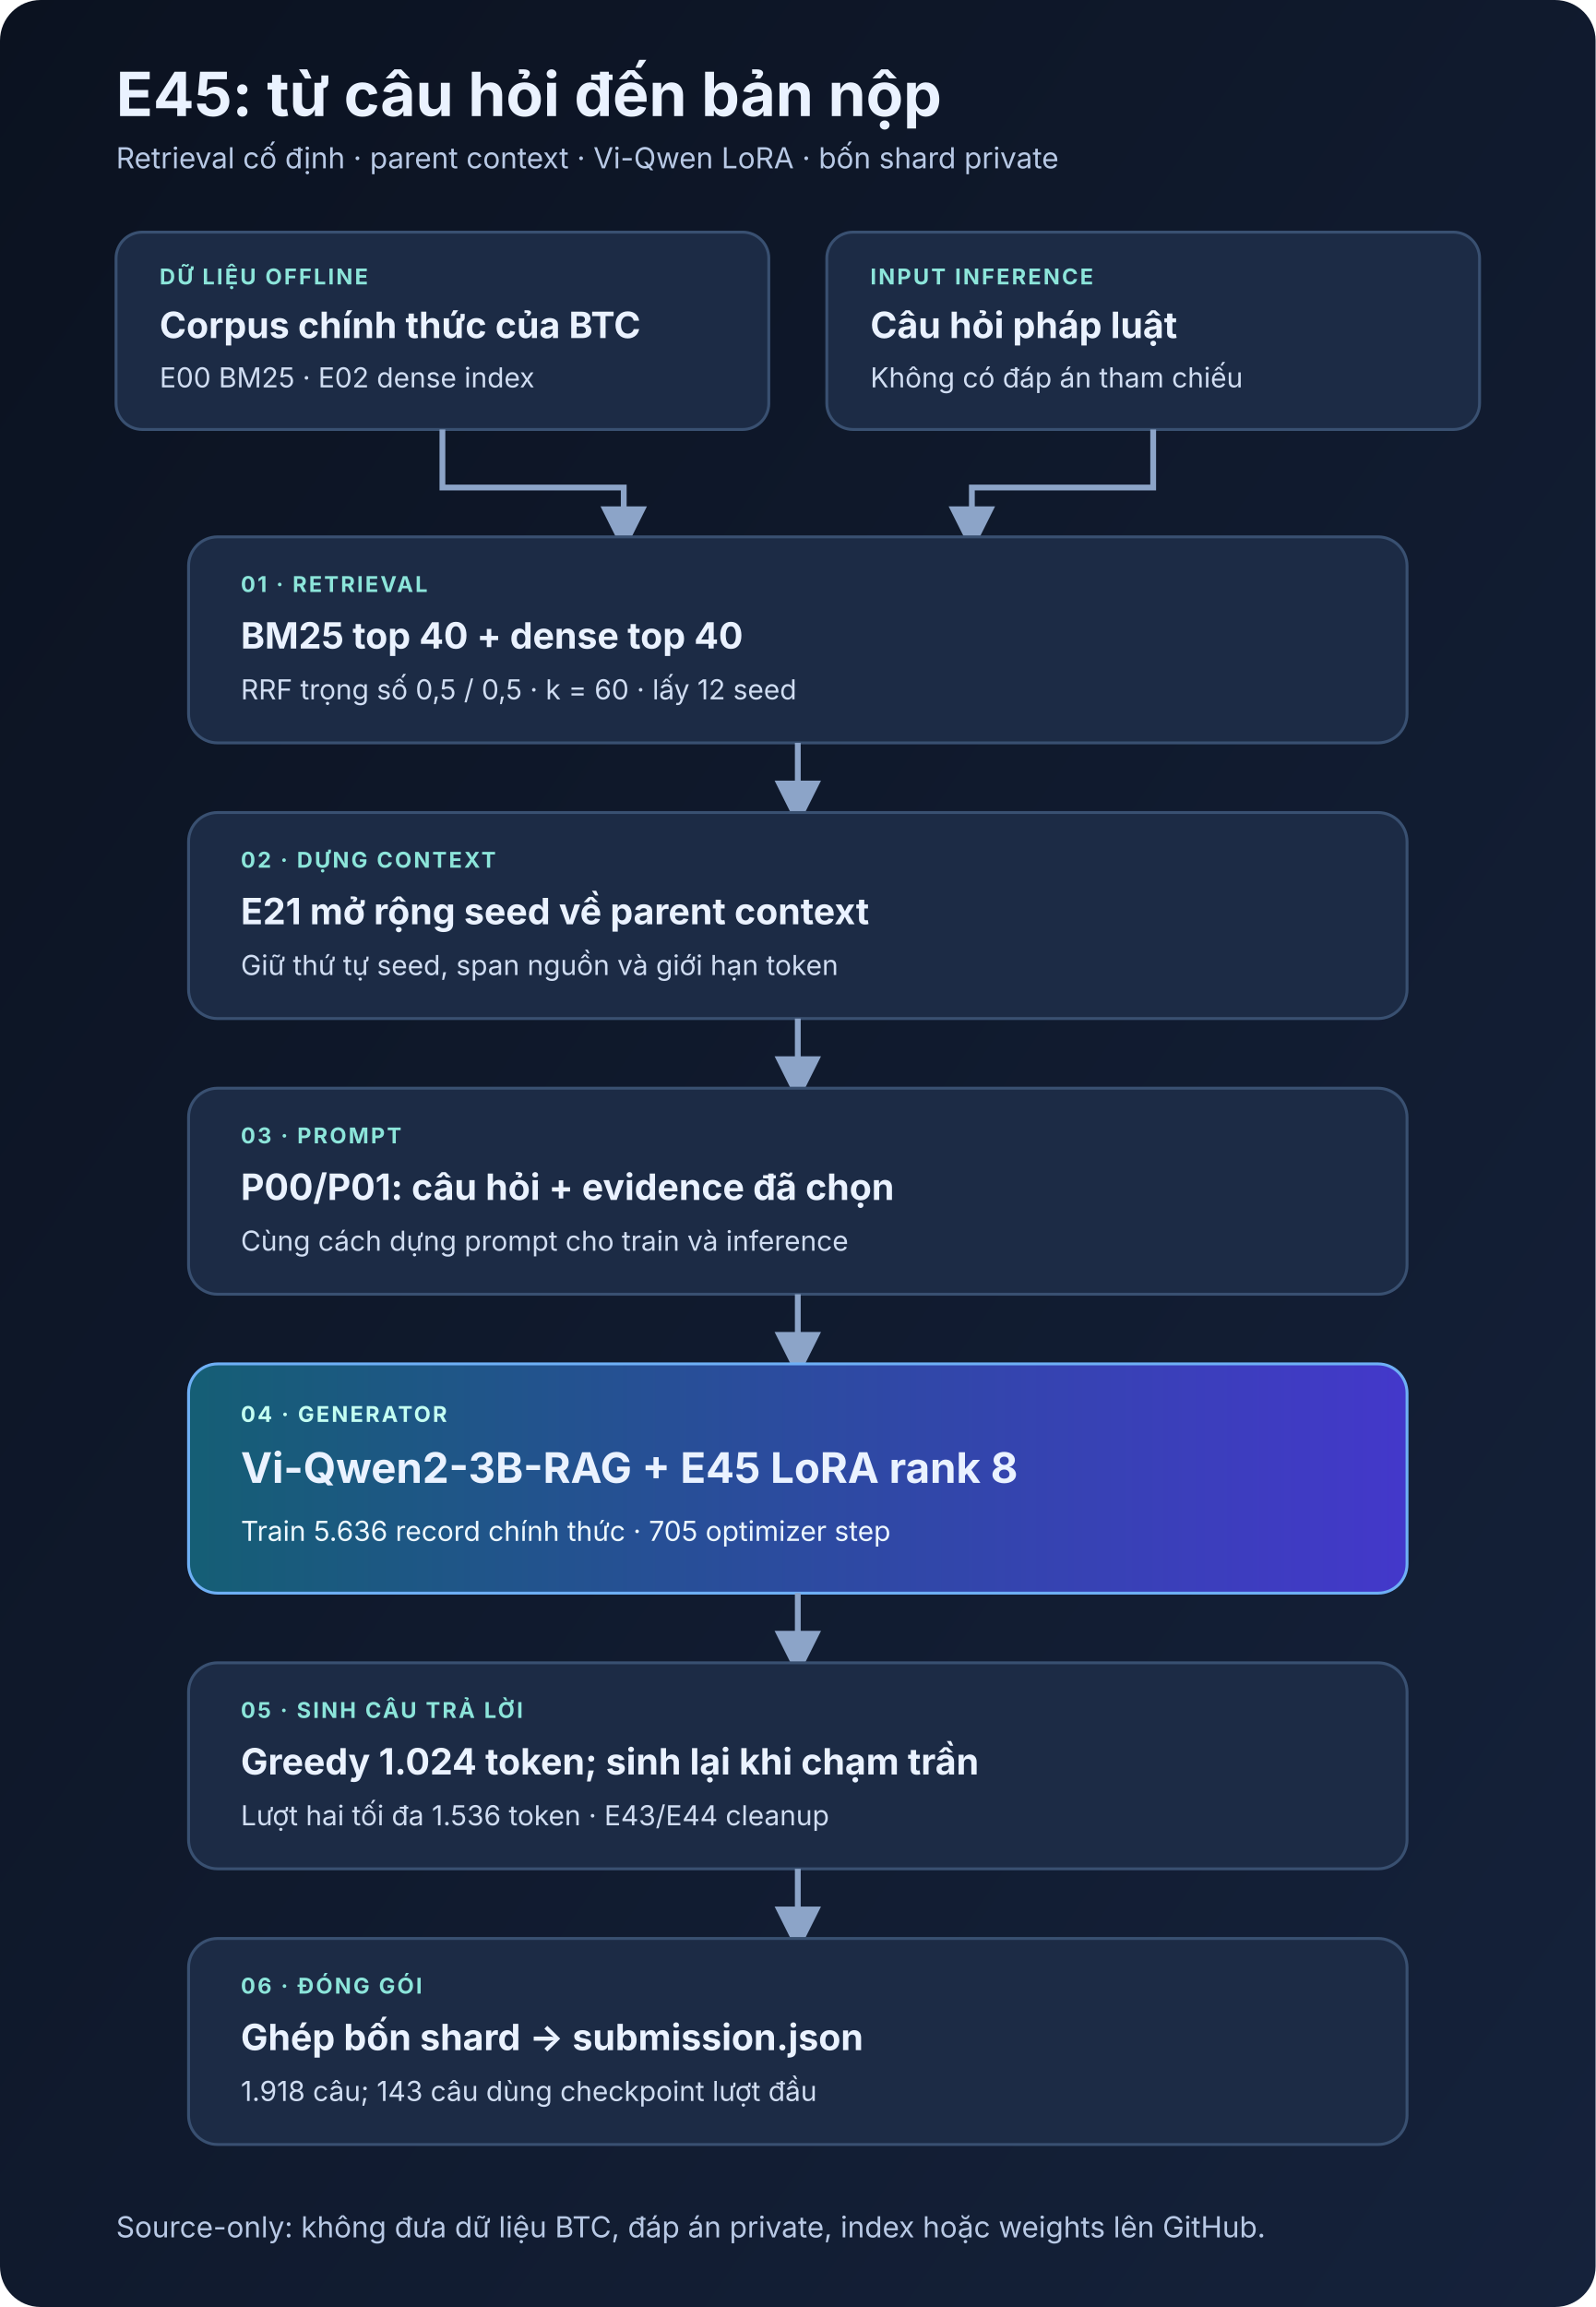
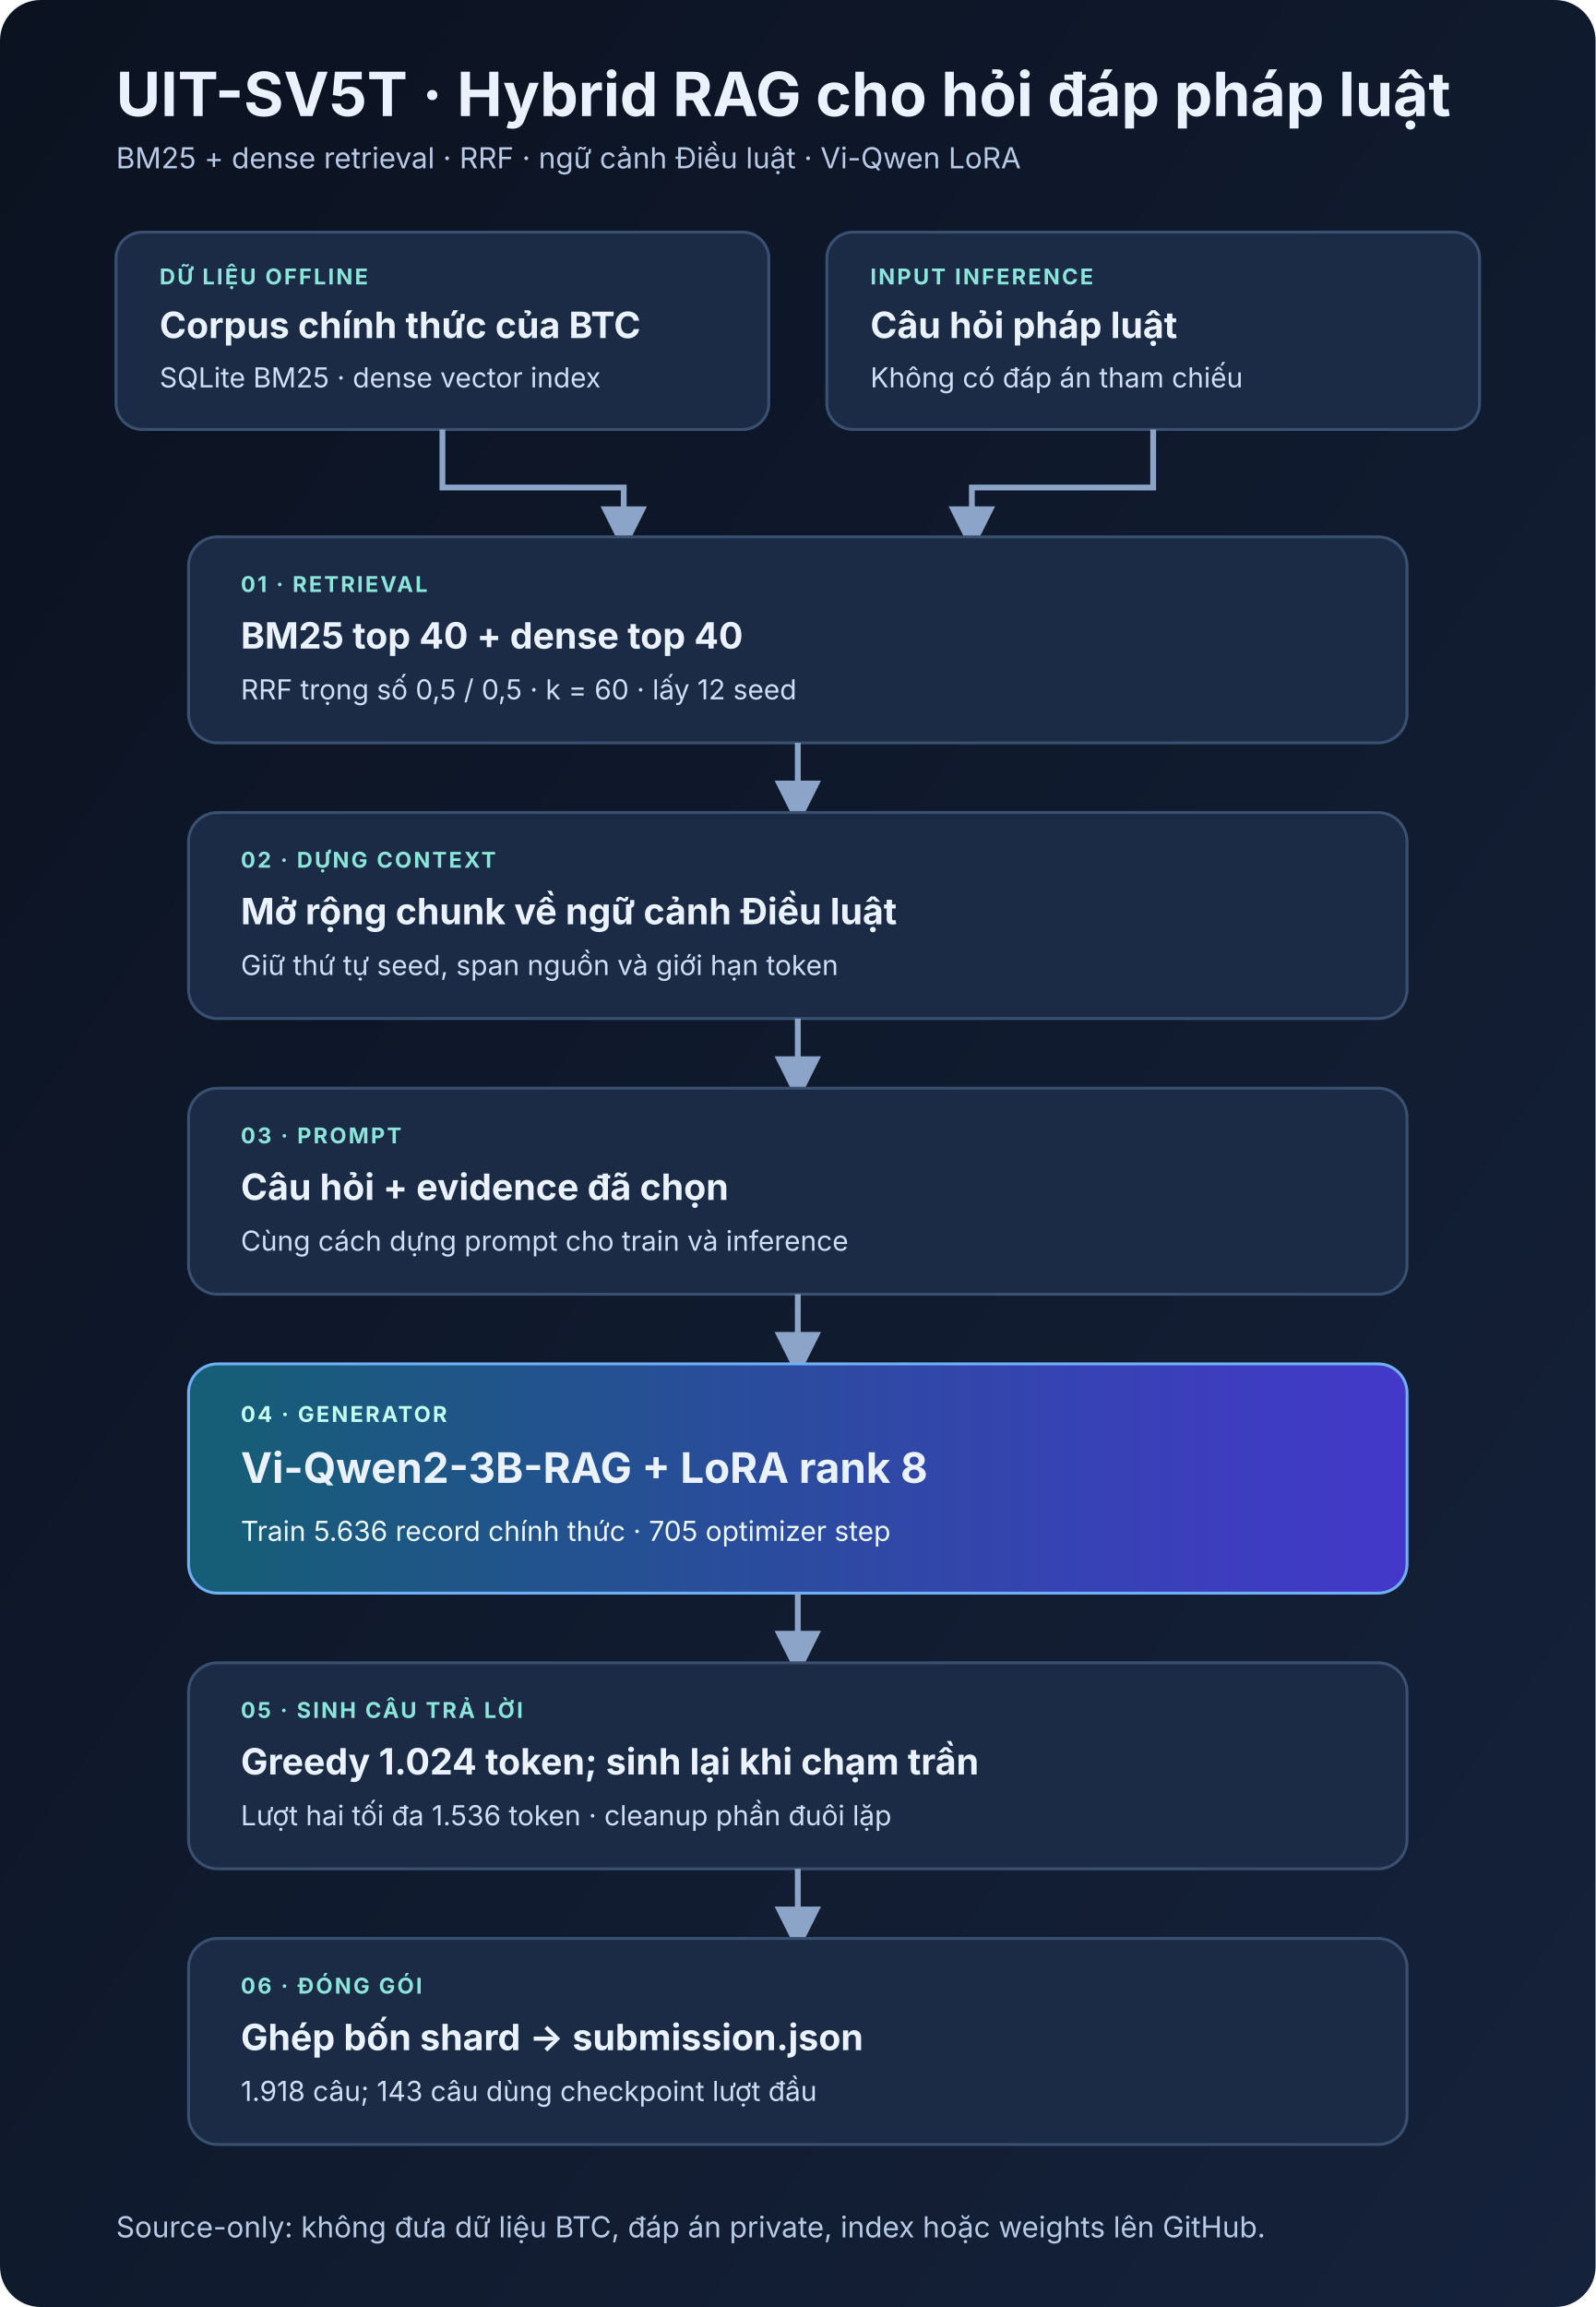
<svg xmlns="http://www.w3.org/2000/svg" viewBox="0 0 1100 1590" role="img" aria-labelledby="title desc">
  <defs>
    <linearGradient id="bg" x1="0" y1="0" x2="1" y2="1">
      <stop offset="0" stop-color="#0b1220" />
      <stop offset="1" stop-color="#15223b" />
    </linearGradient>
    <linearGradient id="model" x1="0" y1="0" x2="1" y2="0">
      <stop offset="0" stop-color="#155e75" />
      <stop offset="1" stop-color="#4338ca" />
    </linearGradient>
    <marker id="arrow" markerWidth="12" markerHeight="12" refX="6" refY="6" orient="auto">
      <path d="M2 2 L10 6 L2 10 Z" fill="#8ca4c8" />
    </marker>
    <style>
      .base{font-family:Inter,Arial,sans-serif;fill:#eaf2ff}
      .title{font-size:42px;font-weight:700}
      .sub{font-size:20px;fill:#b8c9e5}
      .head{font-size:25px;font-weight:700}
      .body{font-size:19px;fill:#d0ddf2}
      .tag{font-size:15px;font-weight:700;letter-spacing:1.4px;fill:#8ce5da}
      .line{stroke:#8ca4c8;stroke-width:4;fill:none;marker-end:url(#arrow)}
      .card{fill:#1c2b45;stroke:#395071;stroke-width:2}
    </style>
  </defs>
  <rect x="0" y="0" width="1100" height="1590" rx="28" fill="url(#bg)" />
-   <text class="base title" x="80" y="80">E45: từ câu hỏi đến bản nộp</text>
-   <text class="base sub" x="80" y="116">Retrieval cố định · parent context · Vi-Qwen LoRA · bốn shard private</text>
+   <text class="base title" x="80" y="80">UIT-SV5T · Hybrid RAG cho hỏi đáp pháp luật</text>
+   <text class="base sub" x="80" y="116">BM25 + dense retrieval · RRF · ngữ cảnh Điều luật · Vi-Qwen LoRA</text>
  <rect class="card" x="80" y="160" width="450" height="136" rx="18" />
  <text class="base tag" x="110" y="196">DỮ LIỆU OFFLINE</text>
  <text class="base head" x="110" y="233">Corpus chính thức của BTC</text>
-   <text class="base body" x="110" y="267">E00 BM25 · E02 dense index</text>
+   <text class="base body" x="110" y="267">SQLite BM25 · dense vector index</text>
  <rect class="card" x="570" y="160" width="450" height="136" rx="18" />
  <text class="base tag" x="600" y="196">INPUT INFERENCE</text>
  <text class="base head" x="600" y="233">Câu hỏi pháp luật</text>
  <text class="base body" x="600" y="267">Không có đáp án tham chiếu</text>
  <path class="line" d="M305 296 L305 336 L430 336 L430 365" />
  <path class="line" d="M795 296 L795 336 L670 336 L670 365" />
  <rect class="card" x="130" y="370" width="840" height="142" rx="20" />
  <text class="base tag" x="166" y="408">01 · RETRIEVAL</text>
  <text class="base head" x="166" y="447">BM25 top 40 + dense top 40</text>
  <text class="base body" x="166" y="482">RRF trọng số 0,5 / 0,5 · k = 60 · lấy 12 seed</text>
  <path class="line" d="M550 512 L550 554" />
  <rect class="card" x="130" y="560" width="840" height="142" rx="20" />
  <text class="base tag" x="166" y="598">02 · DỰNG CONTEXT</text>
-   <text class="base head" x="166" y="637">E21 mở rộng seed về parent context</text>
+   <text class="base head" x="166" y="637">Mở rộng chunk về ngữ cảnh Điều luật</text>
  <text class="base body" x="166" y="672">Giữ thứ tự seed, span nguồn và giới hạn token</text>
  <path class="line" d="M550 702 L550 744" />
  <rect class="card" x="130" y="750" width="840" height="142" rx="20" />
  <text class="base tag" x="166" y="788">03 · PROMPT</text>
-   <text class="base head" x="166" y="827">P00/P01: câu hỏi + evidence đã chọn</text>
+   <text class="base head" x="166" y="827">Câu hỏi + evidence đã chọn</text>
  <text class="base body" x="166" y="862">Cùng cách dựng prompt cho train và inference</text>
  <path class="line" d="M550 892 L550 934" />
  <rect x="130" y="940" width="840" height="158" rx="20" fill="url(#model)" stroke="#6eaff5" stroke-width="2" />
  <text class="base tag" x="166" y="980" style="fill:#c4fff2">04 · GENERATOR</text>
-   <text class="base head" x="166" y="1022" style="font-size:29px">Vi-Qwen2-3B-RAG + E45 LoRA rank 8</text>
+   <text class="base head" x="166" y="1022" style="font-size:29px">Vi-Qwen2-3B-RAG + LoRA rank 8</text>
  <text class="base body" x="166" y="1062" style="fill:#edf8ff">Train 5.636 record chính thức · 705 optimizer step</text>
  <path class="line" d="M550 1098 L550 1140" />
  <rect class="card" x="130" y="1146" width="840" height="142" rx="20" />
  <text class="base tag" x="166" y="1184">05 · SINH CÂU TRẢ LỜI</text>
  <text class="base head" x="166" y="1223">Greedy 1.024 token; sinh lại khi chạm trần</text>
-   <text class="base body" x="166" y="1258">Lượt hai tối đa 1.536 token · E43/E44 cleanup</text>
+   <text class="base body" x="166" y="1258">Lượt hai tối đa 1.536 token · cleanup phần đuôi lặp</text>
  <path class="line" d="M550 1288 L550 1330" />
  <rect class="card" x="130" y="1336" width="840" height="142" rx="20" />
  <text class="base tag" x="166" y="1374">06 · ĐÓNG GÓI</text>
  <text class="base head" x="166" y="1413">Ghép bốn shard → submission.json</text>
  <text class="base body" x="166" y="1448">1.918 câu; 143 câu dùng checkpoint lượt đầu</text>
  <text class="base sub" x="80" y="1542">Source-only: không đưa dữ liệu BTC, đáp án private, index hoặc weights lên GitHub.</text>
</svg>
